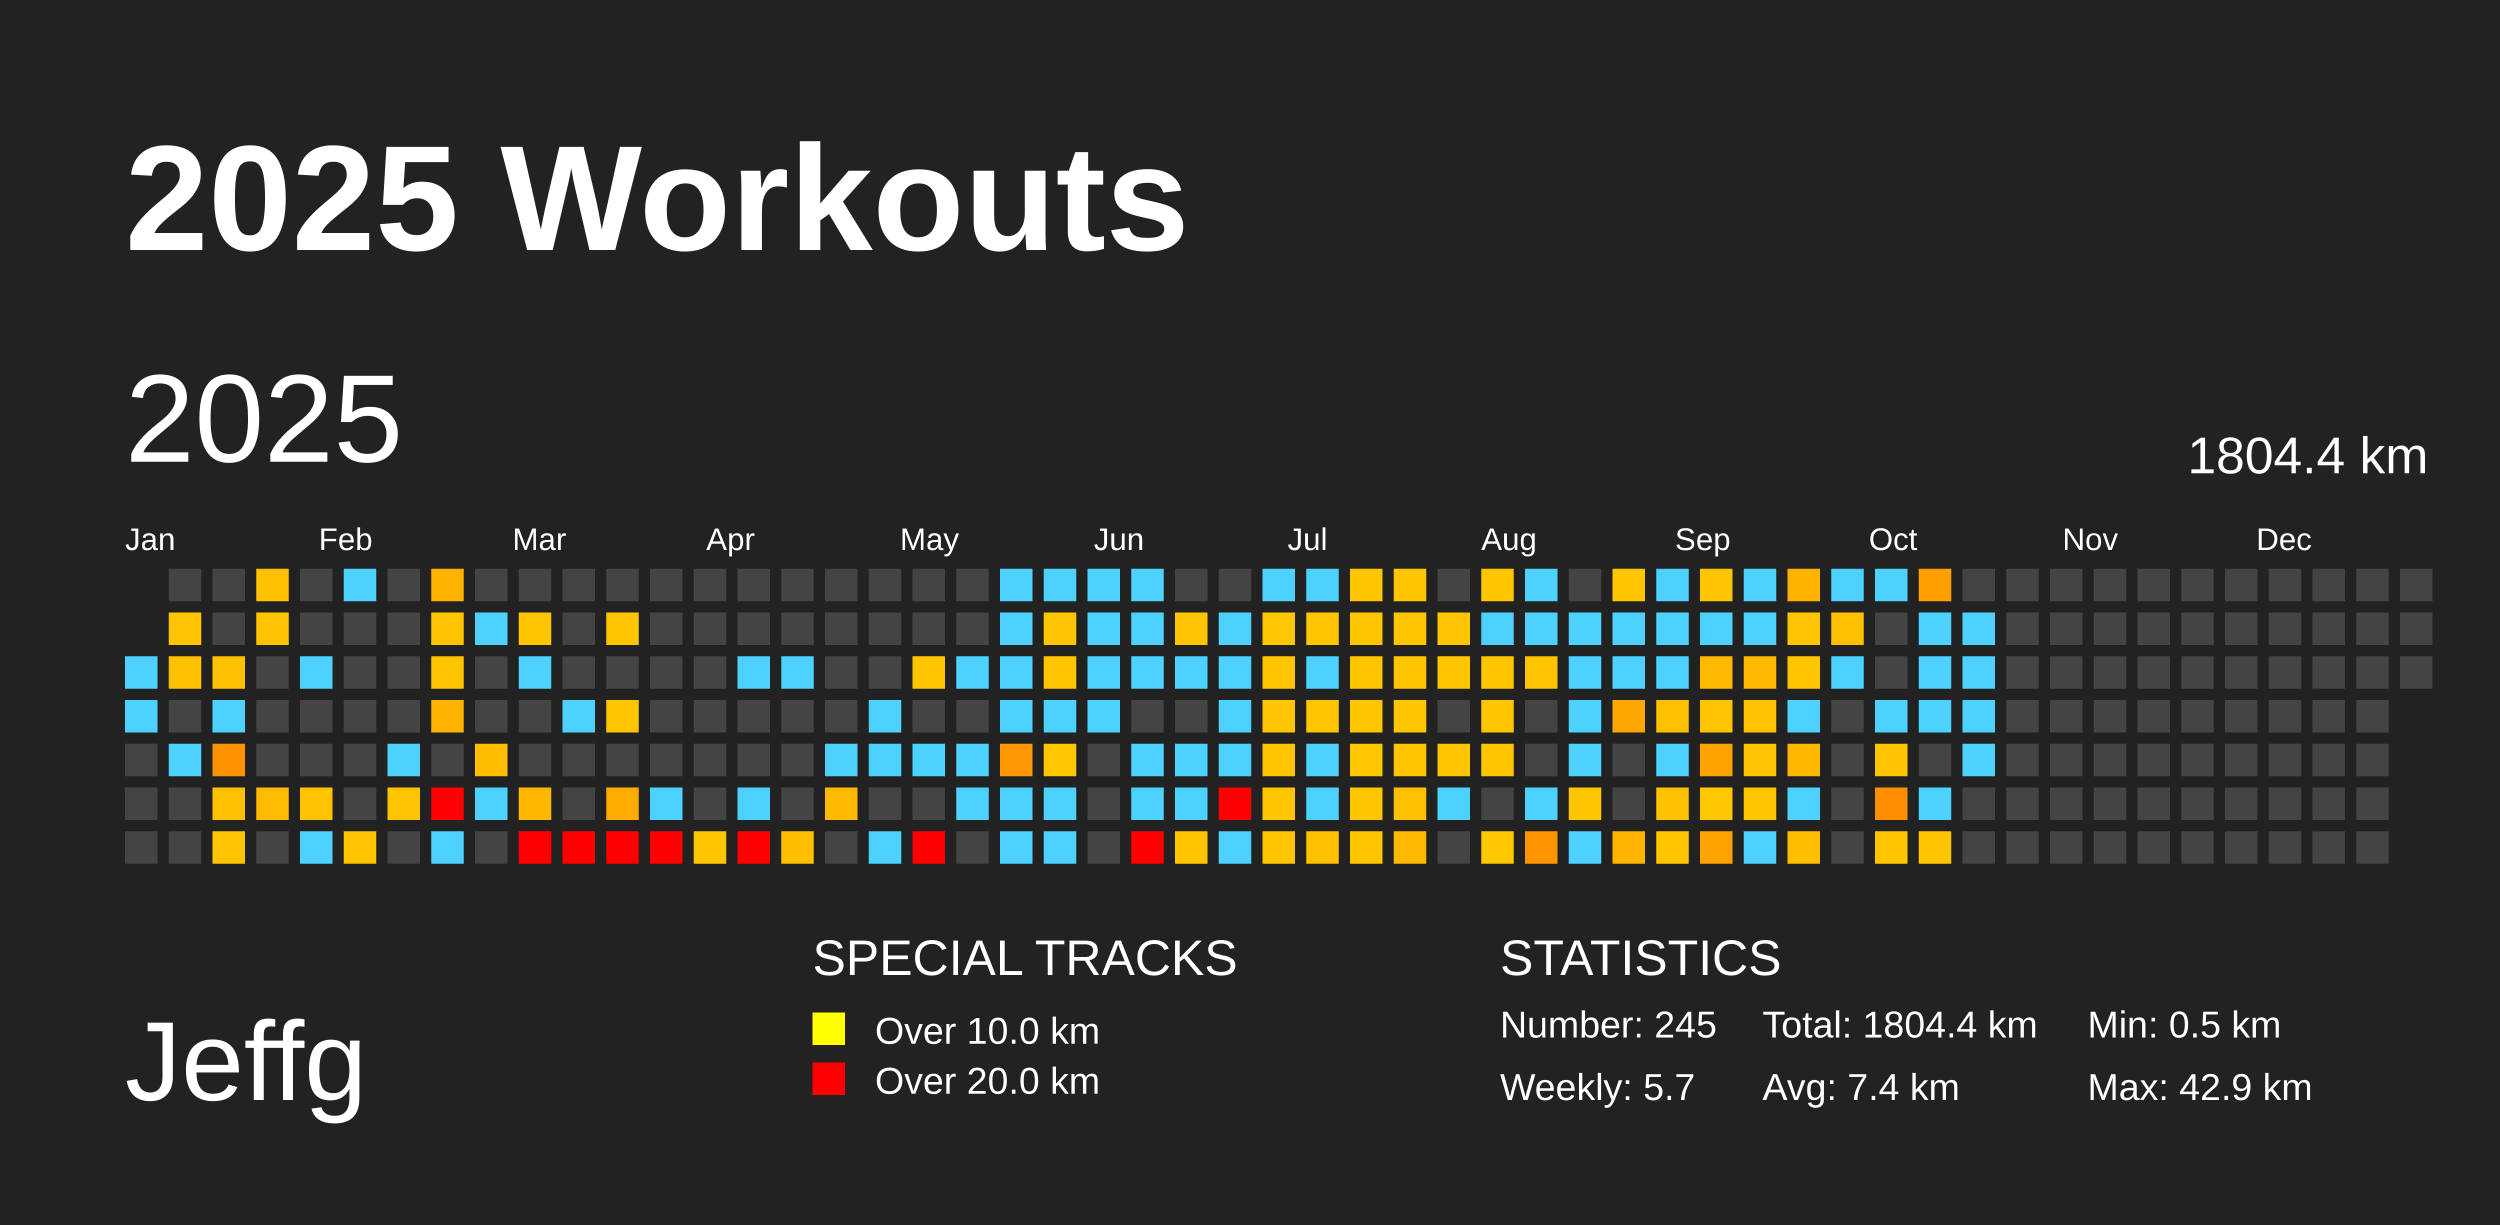
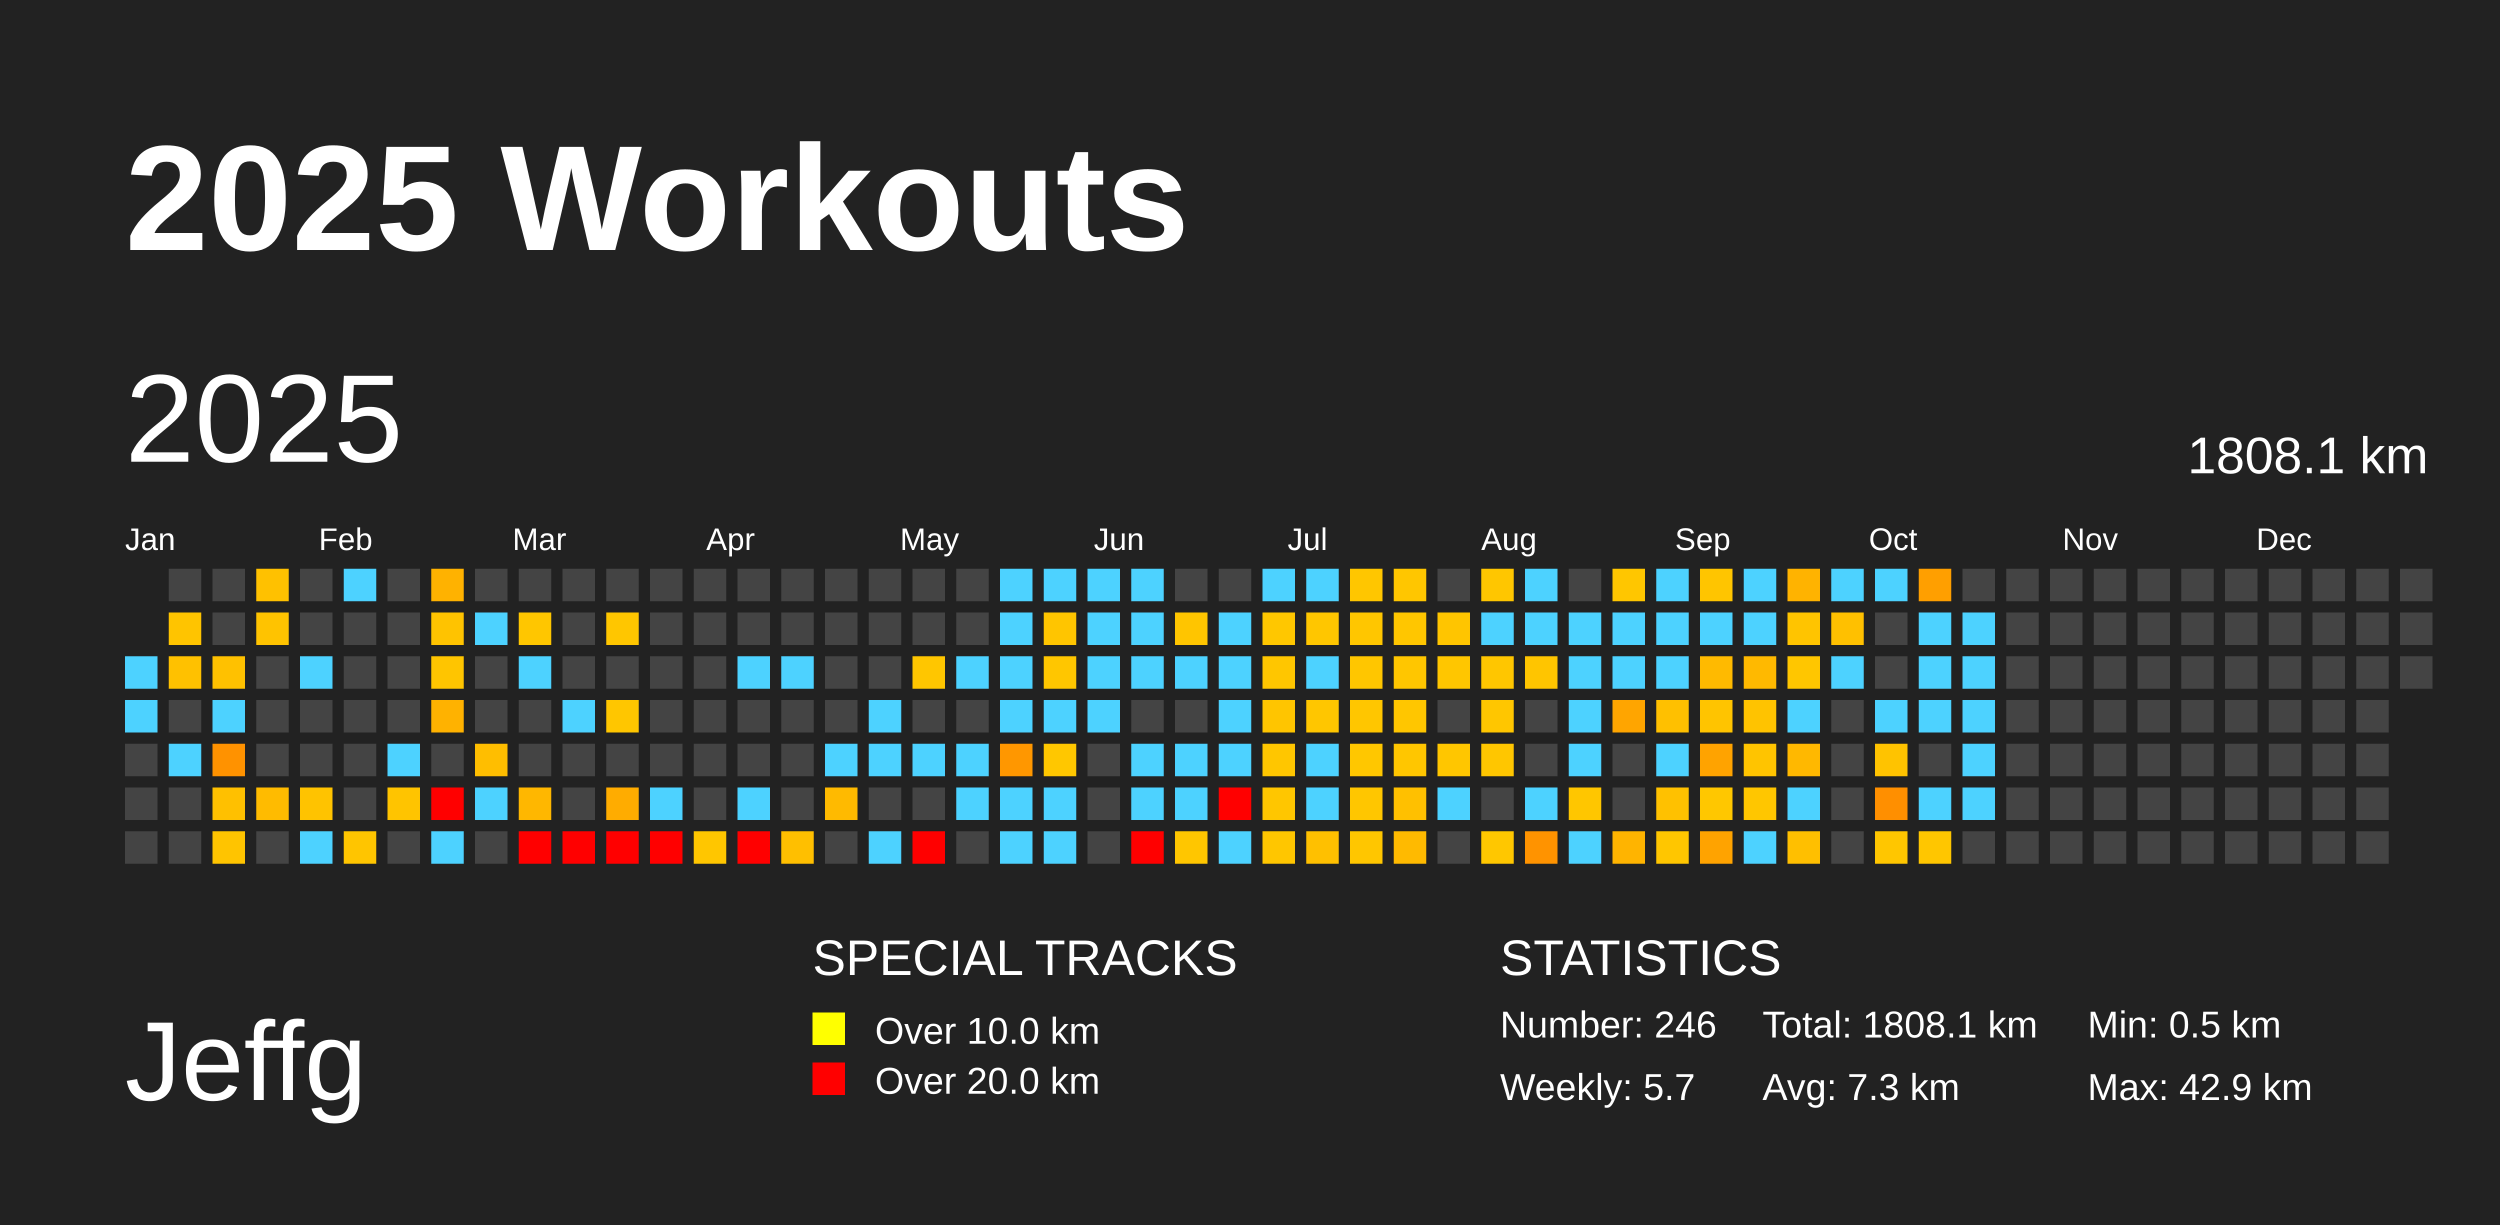
<svg xmlns="http://www.w3.org/2000/svg" baseProfile="full" height="98mm" version="1.1" viewBox="0,0,200,98" width="200mm">
  <defs />
  <rect fill="#222222" height="98" width="200" x="0" y="0" />
  <text fill="#FFFFFF" style="font-size:12px; font-family:Arial; font-weight:bold;" x="10" y="20">2025 Workouts</text>
  <text fill="#FFFFFF" style="font-size:9px; font-family:Arial" x="10" y="88">Jeffg</text>
  <text fill="#FFFFFF" style="font-size:4px; font-family:Arial" x="65" y="78">SPECIAL TRACKS</text>
  <rect fill="yellow" height="2.6" width="2.6" x="65" y="81" />
  <text fill="#FFFFFF" style="font-size:3px; font-family:Arial" x="70" y="83.5">Over 10.0 km</text>
  <rect fill="red" height="2.6" width="2.6" x="65" y="85" />
  <text fill="#FFFFFF" style="font-size:3px; font-family:Arial" x="70" y="87.5">Over 20.0 km</text>
  <text fill="#FFFFFF" style="font-size:4px; font-family:Arial" x="120" y="78">STATISTICS</text>
-   <text fill="#FFFFFF" style="font-size:3px; font-family:Arial" x="120" y="83">Number: 245</text>
+   <text fill="#FFFFFF" style="font-size:3px; font-family:Arial" x="120" y="83">Number: 246</text>
  <text fill="#FFFFFF" style="font-size:3px; font-family:Arial" x="120" y="88">Weekly: 5.7</text>
-   <text fill="#FFFFFF" style="font-size:3px; font-family:Arial" x="141" y="83">Total: 1804.4 km</text>
-   <text fill="#FFFFFF" style="font-size:3px; font-family:Arial" x="141" y="88">Avg: 7.4 km</text>
+   <text fill="#FFFFFF" style="font-size:3px; font-family:Arial" x="141" y="83">Total: 1808.1 km</text>
+   <text fill="#FFFFFF" style="font-size:3px; font-family:Arial" x="141" y="88">Avg: 7.3 km</text>
  <text fill="#FFFFFF" style="font-size:3px; font-family:Arial" x="167" y="83">Min: 0.5 km</text>
  <text fill="#FFFFFF" style="font-size:3px; font-family:Arial" x="167" y="88">Max: 42.9 km</text>
  <text dominant-baseline="hanging" fill="#FFFFFF" style="font-size:10.0px; font-family:Arial;" x="10" y="30">2025</text>
-   <text dominant-baseline="hanging" fill="#FFFFFF" style="font-size:4.125px; font-family:Arial;" x="175" y="35">1804.4 km</text>
+   <text dominant-baseline="hanging" fill="#FFFFFF" style="font-size:4.125px; font-family:Arial;" x="175" y="35">1808.1 km</text>
  <text fill="#FFFFFF" style="font-size:2.5px; font-family:Arial" x="10.0" y="44">Jan</text>
  <text fill="#FFFFFF" style="font-size:2.5px; font-family:Arial" x="25.5" y="44">Feb</text>
  <text fill="#FFFFFF" style="font-size:2.5px; font-family:Arial" x="41.0" y="44">Mar</text>
  <text fill="#FFFFFF" style="font-size:2.5px; font-family:Arial" x="56.5" y="44">Apr</text>
  <text fill="#FFFFFF" style="font-size:2.5px; font-family:Arial" x="72.0" y="44">May</text>
  <text fill="#FFFFFF" style="font-size:2.5px; font-family:Arial" x="87.5" y="44">Jun</text>
  <text fill="#FFFFFF" style="font-size:2.5px; font-family:Arial" x="103.0" y="44">Jul</text>
  <text fill="#FFFFFF" style="font-size:2.5px; font-family:Arial" x="118.5" y="44">Aug</text>
  <text fill="#FFFFFF" style="font-size:2.5px; font-family:Arial" x="134.0" y="44">Sep</text>
  <text fill="#FFFFFF" style="font-size:2.5px; font-family:Arial" x="149.5" y="44">Oct</text>
  <text fill="#FFFFFF" style="font-size:2.5px; font-family:Arial" x="165.0" y="44">Nov</text>
  <text fill="#FFFFFF" style="font-size:2.5px; font-family:Arial" x="180.5" y="44">Dec</text>
  <rect fill="#4dd2ff" height="2.6" width="2.6" x="10.0" y="52.5" />
  <rect fill="#4dd2ff" height="2.6" width="2.6" x="10.0" y="56.0" />
  <rect fill="#444444" height="2.6" width="2.6" x="10.0" y="59.5" />
  <rect fill="#444444" height="2.6" width="2.6" x="10.0" y="63.0" />
  <rect fill="#444444" height="2.6" width="2.6" x="10.0" y="66.5" />
  <rect fill="#444444" height="2.6" width="2.6" x="13.5" y="45.5" />
  <rect fill="#ffc400" height="2.6" width="2.6" x="13.5" y="49.0" />
  <rect fill="#ffc100" height="2.6" width="2.6" x="13.5" y="52.5" />
  <rect fill="#444444" height="2.6" width="2.6" x="13.5" y="56.0" />
  <rect fill="#4dd2ff" height="2.6" width="2.6" x="13.5" y="59.5" />
  <rect fill="#444444" height="2.6" width="2.6" x="13.5" y="63.0" />
  <rect fill="#444444" height="2.6" width="2.6" x="13.5" y="66.5" />
  <rect fill="#444444" height="2.6" width="2.6" x="17.0" y="45.5" />
  <rect fill="#444444" height="2.6" width="2.6" x="17.0" y="49.0" />
  <rect fill="#ffc100" height="2.6" width="2.6" x="17.0" y="52.5" />
  <rect fill="#4dd2ff" height="2.6" width="2.6" x="17.0" y="56.0" />
  <rect fill="#ff9200" height="2.6" width="2.6" x="17.0" y="59.5" />
  <rect fill="#ffc000" height="2.6" width="2.6" x="17.0" y="63.0" />
  <rect fill="#ffc400" height="2.6" width="2.6" x="17.0" y="66.5" />
  <rect fill="#ffc100" height="2.6" width="2.6" x="20.5" y="45.5" />
  <rect fill="#ffc300" height="2.6" width="2.6" x="20.5" y="49.0" />
  <rect fill="#444444" height="2.6" width="2.6" x="20.5" y="52.5" />
  <rect fill="#444444" height="2.6" width="2.6" x="20.5" y="56.0" />
  <rect fill="#444444" height="2.6" width="2.6" x="20.5" y="59.5" />
  <rect fill="#ffbb00" height="2.6" width="2.6" x="20.5" y="63.0" />
  <rect fill="#444444" height="2.6" width="2.6" x="20.5" y="66.5" />
  <rect fill="#444444" height="2.6" width="2.6" x="24.0" y="45.5" />
  <rect fill="#444444" height="2.6" width="2.6" x="24.0" y="49.0" />
  <rect fill="#4dd2ff" height="2.6" width="2.6" x="24.0" y="52.5" />
  <rect fill="#444444" height="2.6" width="2.6" x="24.0" y="56.0" />
  <rect fill="#444444" height="2.6" width="2.6" x="24.0" y="59.5" />
  <rect fill="#ffc300" height="2.6" width="2.6" x="24.0" y="63.0" />
  <rect fill="#4dd2ff" height="2.6" width="2.6" x="24.0" y="66.5" />
  <rect fill="#4dd2ff" height="2.6" width="2.6" x="27.5" y="45.5" />
  <rect fill="#444444" height="2.6" width="2.6" x="27.5" y="49.0" />
  <rect fill="#444444" height="2.6" width="2.6" x="27.5" y="52.5" />
  <rect fill="#444444" height="2.6" width="2.6" x="27.5" y="56.0" />
  <rect fill="#444444" height="2.6" width="2.6" x="27.5" y="59.5" />
  <rect fill="#444444" height="2.6" width="2.6" x="27.5" y="63.0" />
  <rect fill="#ffc500" height="2.6" width="2.6" x="27.5" y="66.5" />
  <rect fill="#444444" height="2.6" width="2.6" x="31.0" y="45.5" />
  <rect fill="#444444" height="2.6" width="2.6" x="31.0" y="49.0" />
  <rect fill="#444444" height="2.6" width="2.6" x="31.0" y="52.5" />
  <rect fill="#444444" height="2.6" width="2.6" x="31.0" y="56.0" />
  <rect fill="#4dd2ff" height="2.6" width="2.6" x="31.0" y="59.5" />
  <rect fill="#ffc400" height="2.6" width="2.6" x="31.0" y="63.0" />
  <rect fill="#444444" height="2.6" width="2.6" x="31.0" y="66.5" />
  <rect fill="#ffb200" height="2.6" width="2.6" x="34.5" y="45.5" />
  <rect fill="#ffc300" height="2.6" width="2.6" x="34.5" y="49.0" />
  <rect fill="#ffc500" height="2.6" width="2.6" x="34.5" y="52.5" />
  <rect fill="#ffb200" height="2.6" width="2.6" x="34.5" y="56.0" />
  <rect fill="#444444" height="2.6" width="2.6" x="34.5" y="59.5" />
  <rect fill="red" height="2.6" width="2.6" x="34.5" y="63.0" />
  <rect fill="#4dd2ff" height="2.6" width="2.6" x="34.5" y="66.5" />
  <rect fill="#444444" height="2.6" width="2.6" x="38.0" y="45.5" />
  <rect fill="#4dd2ff" height="2.6" width="2.6" x="38.0" y="49.0" />
  <rect fill="#444444" height="2.6" width="2.6" x="38.0" y="52.5" />
  <rect fill="#444444" height="2.6" width="2.6" x="38.0" y="56.0" />
  <rect fill="#ffbe00" height="2.6" width="2.6" x="38.0" y="59.5" />
  <rect fill="#4dd2ff" height="2.6" width="2.6" x="38.0" y="63.0" />
  <rect fill="#444444" height="2.6" width="2.6" x="38.0" y="66.5" />
  <rect fill="#444444" height="2.6" width="2.6" x="41.5" y="45.5" />
  <rect fill="#ffc600" height="2.6" width="2.6" x="41.5" y="49.0" />
  <rect fill="#4dd2ff" height="2.6" width="2.6" x="41.5" y="52.5" />
  <rect fill="#444444" height="2.6" width="2.6" x="41.5" y="56.0" />
  <rect fill="#444444" height="2.6" width="2.6" x="41.5" y="59.5" />
  <rect fill="#ffb700" height="2.6" width="2.6" x="41.5" y="63.0" />
  <rect fill="red" height="2.6" width="2.6" x="41.5" y="66.5" />
  <rect fill="#444444" height="2.6" width="2.6" x="45.0" y="45.5" />
  <rect fill="#444444" height="2.6" width="2.6" x="45.0" y="49.0" />
  <rect fill="#444444" height="2.6" width="2.6" x="45.0" y="52.5" />
  <rect fill="#4dd2ff" height="2.6" width="2.6" x="45.0" y="56.0" />
  <rect fill="#444444" height="2.6" width="2.6" x="45.0" y="59.5" />
  <rect fill="#444444" height="2.6" width="2.6" x="45.0" y="63.0" />
  <rect fill="red" height="2.6" width="2.6" x="45.0" y="66.5" />
  <rect fill="#444444" height="2.6" width="2.6" x="48.5" y="45.5" />
  <rect fill="#ffc600" height="2.6" width="2.6" x="48.5" y="49.0" />
  <rect fill="#444444" height="2.6" width="2.6" x="48.5" y="52.5" />
  <rect fill="#ffc600" height="2.6" width="2.6" x="48.5" y="56.0" />
  <rect fill="#444444" height="2.6" width="2.6" x="48.5" y="59.5" />
  <rect fill="#ffac00" height="2.6" width="2.6" x="48.5" y="63.0" />
  <rect fill="red" height="2.6" width="2.6" x="48.5" y="66.5" />
  <rect fill="#444444" height="2.6" width="2.6" x="52.0" y="45.5" />
  <rect fill="#444444" height="2.6" width="2.6" x="52.0" y="49.0" />
  <rect fill="#444444" height="2.6" width="2.6" x="52.0" y="52.5" />
  <rect fill="#444444" height="2.6" width="2.6" x="52.0" y="56.0" />
  <rect fill="#444444" height="2.6" width="2.6" x="52.0" y="59.5" />
  <rect fill="#4dd2ff" height="2.6" width="2.6" x="52.0" y="63.0" />
  <rect fill="red" height="2.6" width="2.6" x="52.0" y="66.5" />
  <rect fill="#444444" height="2.6" width="2.6" x="55.5" y="45.5" />
  <rect fill="#444444" height="2.6" width="2.6" x="55.5" y="49.0" />
  <rect fill="#444444" height="2.6" width="2.6" x="55.5" y="52.5" />
  <rect fill="#444444" height="2.6" width="2.6" x="55.5" y="56.0" />
  <rect fill="#444444" height="2.6" width="2.6" x="55.5" y="59.5" />
  <rect fill="#444444" height="2.6" width="2.6" x="55.5" y="63.0" />
  <rect fill="#ffc600" height="2.6" width="2.6" x="55.5" y="66.5" />
  <rect fill="#444444" height="2.6" width="2.6" x="59.0" y="45.5" />
  <rect fill="#444444" height="2.6" width="2.6" x="59.0" y="49.0" />
  <rect fill="#4dd2ff" height="2.6" width="2.6" x="59.0" y="52.5" />
  <rect fill="#444444" height="2.6" width="2.6" x="59.0" y="56.0" />
  <rect fill="#444444" height="2.6" width="2.6" x="59.0" y="59.5" />
  <rect fill="#4dd2ff" height="2.6" width="2.6" x="59.0" y="63.0" />
  <rect fill="red" height="2.6" width="2.6" x="59.0" y="66.5" />
  <rect fill="#444444" height="2.6" width="2.6" x="62.5" y="45.5" />
  <rect fill="#444444" height="2.6" width="2.6" x="62.5" y="49.0" />
  <rect fill="#4dd2ff" height="2.6" width="2.6" x="62.5" y="52.5" />
  <rect fill="#444444" height="2.6" width="2.6" x="62.5" y="56.0" />
  <rect fill="#444444" height="2.6" width="2.6" x="62.5" y="59.5" />
  <rect fill="#444444" height="2.6" width="2.6" x="62.5" y="63.0" />
  <rect fill="#ffbf00" height="2.6" width="2.6" x="62.5" y="66.5" />
  <rect fill="#444444" height="2.6" width="2.6" x="66.0" y="45.5" />
  <rect fill="#444444" height="2.6" width="2.6" x="66.0" y="49.0" />
  <rect fill="#444444" height="2.6" width="2.6" x="66.0" y="52.5" />
  <rect fill="#444444" height="2.6" width="2.6" x="66.0" y="56.0" />
  <rect fill="#4dd2ff" height="2.6" width="2.6" x="66.0" y="59.5" />
  <rect fill="#ffba00" height="2.6" width="2.6" x="66.0" y="63.0" />
  <rect fill="#444444" height="2.6" width="2.6" x="66.0" y="66.5" />
  <rect fill="#444444" height="2.6" width="2.6" x="69.5" y="45.5" />
  <rect fill="#444444" height="2.6" width="2.6" x="69.5" y="49.0" />
  <rect fill="#444444" height="2.6" width="2.6" x="69.5" y="52.5" />
  <rect fill="#4dd2ff" height="2.6" width="2.6" x="69.5" y="56.0" />
  <rect fill="#4dd2ff" height="2.6" width="2.6" x="69.5" y="59.5" />
  <rect fill="#444444" height="2.6" width="2.6" x="69.5" y="63.0" />
  <rect fill="#4dd2ff" height="2.6" width="2.6" x="69.5" y="66.5" />
  <rect fill="#444444" height="2.6" width="2.6" x="73.0" y="45.5" />
  <rect fill="#444444" height="2.6" width="2.6" x="73.0" y="49.0" />
  <rect fill="#ffc600" height="2.6" width="2.6" x="73.0" y="52.5" />
  <rect fill="#444444" height="2.6" width="2.6" x="73.0" y="56.0" />
  <rect fill="#4dd2ff" height="2.6" width="2.6" x="73.0" y="59.5" />
  <rect fill="#444444" height="2.6" width="2.6" x="73.0" y="63.0" />
  <rect fill="red" height="2.6" width="2.6" x="73.0" y="66.5" />
  <rect fill="#444444" height="2.6" width="2.6" x="76.5" y="45.5" />
  <rect fill="#444444" height="2.6" width="2.6" x="76.5" y="49.0" />
  <rect fill="#4dd2ff" height="2.6" width="2.6" x="76.5" y="52.5" />
  <rect fill="#444444" height="2.6" width="2.6" x="76.5" y="56.0" />
  <rect fill="#4dd2ff" height="2.6" width="2.6" x="76.5" y="59.5" />
  <rect fill="#4dd2ff" height="2.6" width="2.6" x="76.5" y="63.0" />
  <rect fill="#444444" height="2.6" width="2.6" x="76.5" y="66.5" />
  <rect fill="#4dd2ff" height="2.6" width="2.6" x="80.0" y="45.5" />
  <rect fill="#4dd2ff" height="2.6" width="2.6" x="80.0" y="49.0" />
  <rect fill="#4dd2ff" height="2.6" width="2.6" x="80.0" y="52.5" />
  <rect fill="#4dd2ff" height="2.6" width="2.6" x="80.0" y="56.0" />
  <rect fill="#ff9700" height="2.6" width="2.6" x="80.0" y="59.5" />
  <rect fill="#4dd2ff" height="2.6" width="2.6" x="80.0" y="63.0" />
  <rect fill="#4dd2ff" height="2.6" width="2.6" x="80.0" y="66.5" />
  <rect fill="#4dd2ff" height="2.6" width="2.6" x="83.5" y="45.5" />
  <rect fill="#ffc500" height="2.6" width="2.6" x="83.5" y="49.0" />
  <rect fill="#ffc600" height="2.6" width="2.6" x="83.5" y="52.5" />
  <rect fill="#4dd2ff" height="2.6" width="2.6" x="83.5" y="56.0" />
  <rect fill="#ffc700" height="2.6" width="2.6" x="83.5" y="59.5" />
  <rect fill="#4dd2ff" height="2.6" width="2.6" x="83.5" y="63.0" />
  <rect fill="#4dd2ff" height="2.6" width="2.6" x="83.5" y="66.5" />
  <rect fill="#4dd2ff" height="2.6" width="2.6" x="87.0" y="45.5" />
  <rect fill="#4dd2ff" height="2.6" width="2.6" x="87.0" y="49.0" />
  <rect fill="#4dd2ff" height="2.6" width="2.6" x="87.0" y="52.5" />
  <rect fill="#4dd2ff" height="2.6" width="2.6" x="87.0" y="56.0" />
  <rect fill="#444444" height="2.6" width="2.6" x="87.0" y="59.5" />
  <rect fill="#444444" height="2.6" width="2.6" x="87.0" y="63.0" />
  <rect fill="#444444" height="2.6" width="2.6" x="87.0" y="66.5" />
  <rect fill="#4dd2ff" height="2.6" width="2.6" x="90.5" y="45.5" />
  <rect fill="#4dd2ff" height="2.6" width="2.6" x="90.5" y="49.0" />
  <rect fill="#4dd2ff" height="2.6" width="2.6" x="90.5" y="52.5" />
  <rect fill="#444444" height="2.6" width="2.6" x="90.5" y="56.0" />
  <rect fill="#4dd2ff" height="2.6" width="2.6" x="90.5" y="59.5" />
  <rect fill="#4dd2ff" height="2.6" width="2.6" x="90.5" y="63.0" />
  <rect fill="red" height="2.6" width="2.6" x="90.5" y="66.5" />
  <rect fill="#444444" height="2.6" width="2.6" x="94.0" y="45.5" />
  <rect fill="#ffc500" height="2.6" width="2.6" x="94.0" y="49.0" />
  <rect fill="#4dd2ff" height="2.6" width="2.6" x="94.0" y="52.5" />
  <rect fill="#444444" height="2.6" width="2.6" x="94.0" y="56.0" />
  <rect fill="#4dd2ff" height="2.6" width="2.6" x="94.0" y="59.5" />
  <rect fill="#4dd2ff" height="2.6" width="2.6" x="94.0" y="63.0" />
  <rect fill="#ffc600" height="2.6" width="2.6" x="94.0" y="66.5" />
  <rect fill="#444444" height="2.6" width="2.6" x="97.5" y="45.5" />
  <rect fill="#4dd2ff" height="2.6" width="2.6" x="97.5" y="49.0" />
  <rect fill="#4dd2ff" height="2.6" width="2.6" x="97.5" y="52.5" />
  <rect fill="#4dd2ff" height="2.6" width="2.6" x="97.5" y="56.0" />
  <rect fill="#4dd2ff" height="2.6" width="2.6" x="97.5" y="59.5" />
  <rect fill="red" height="2.6" width="2.6" x="97.5" y="63.0" />
  <rect fill="#4dd2ff" height="2.6" width="2.6" x="97.5" y="66.5" />
  <rect fill="#4dd2ff" height="2.6" width="2.6" x="101.0" y="45.5" />
  <rect fill="#ffc700" height="2.6" width="2.6" x="101.0" y="49.0" />
  <rect fill="#ffc600" height="2.6" width="2.6" x="101.0" y="52.5" />
  <rect fill="#ffc500" height="2.6" width="2.6" x="101.0" y="56.0" />
  <rect fill="#ffc600" height="2.6" width="2.6" x="101.0" y="59.5" />
  <rect fill="#ffc600" height="2.6" width="2.6" x="101.0" y="63.0" />
  <rect fill="#ffc600" height="2.6" width="2.6" x="101.0" y="66.5" />
  <rect fill="#4dd2ff" height="2.6" width="2.6" x="104.5" y="45.5" />
  <rect fill="#ffc600" height="2.6" width="2.6" x="104.5" y="49.0" />
  <rect fill="#4dd2ff" height="2.6" width="2.6" x="104.5" y="52.5" />
  <rect fill="#ffc600" height="2.6" width="2.6" x="104.5" y="56.0" />
  <rect fill="#4dd2ff" height="2.6" width="2.6" x="104.5" y="59.5" />
  <rect fill="#4dd2ff" height="2.6" width="2.6" x="104.5" y="63.0" />
  <rect fill="#ffc000" height="2.6" width="2.6" x="104.5" y="66.5" />
  <rect fill="#ffc600" height="2.6" width="2.6" x="108.0" y="45.5" />
  <rect fill="#ffc600" height="2.6" width="2.6" x="108.0" y="49.0" />
  <rect fill="#ffc600" height="2.6" width="2.6" x="108.0" y="52.5" />
  <rect fill="#ffc600" height="2.6" width="2.6" x="108.0" y="56.0" />
  <rect fill="#ffc700" height="2.6" width="2.6" x="108.0" y="59.5" />
  <rect fill="#ffc600" height="2.6" width="2.6" x="108.0" y="63.0" />
  <rect fill="#ffc600" height="2.6" width="2.6" x="108.0" y="66.5" />
  <rect fill="#ffc600" height="2.6" width="2.6" x="111.5" y="45.5" />
  <rect fill="#ffc600" height="2.6" width="2.6" x="111.5" y="49.0" />
  <rect fill="#ffc600" height="2.6" width="2.6" x="111.5" y="52.5" />
  <rect fill="#ffc600" height="2.6" width="2.6" x="111.5" y="56.0" />
  <rect fill="#ffc600" height="2.6" width="2.6" x="111.5" y="59.5" />
  <rect fill="#ffc000" height="2.6" width="2.6" x="111.5" y="63.0" />
  <rect fill="#ffba00" height="2.6" width="2.6" x="111.5" y="66.5" />
  <rect fill="#444444" height="2.6" width="2.6" x="115.0" y="45.5" />
  <rect fill="#ffc500" height="2.6" width="2.6" x="115.0" y="49.0" />
  <rect fill="#ffc600" height="2.6" width="2.6" x="115.0" y="52.5" />
  <rect fill="#444444" height="2.6" width="2.6" x="115.0" y="56.0" />
  <rect fill="#ffc600" height="2.6" width="2.6" x="115.0" y="59.5" />
  <rect fill="#4dd2ff" height="2.6" width="2.6" x="115.0" y="63.0" />
  <rect fill="#444444" height="2.6" width="2.6" x="115.0" y="66.5" />
  <rect fill="#ffc600" height="2.6" width="2.6" x="118.5" y="45.5" />
  <rect fill="#4dd2ff" height="2.6" width="2.6" x="118.5" y="49.0" />
  <rect fill="#ffc600" height="2.6" width="2.6" x="118.5" y="52.5" />
  <rect fill="#ffc600" height="2.6" width="2.6" x="118.5" y="56.0" />
  <rect fill="#ffc600" height="2.6" width="2.6" x="118.5" y="59.5" />
  <rect fill="#444444" height="2.6" width="2.6" x="118.5" y="63.0" />
  <rect fill="#ffc700" height="2.6" width="2.6" x="118.5" y="66.5" />
  <rect fill="#4dd2ff" height="2.6" width="2.6" x="122.0" y="45.5" />
  <rect fill="#4dd2ff" height="2.6" width="2.6" x="122.0" y="49.0" />
  <rect fill="#ffc500" height="2.6" width="2.6" x="122.0" y="52.5" />
  <rect fill="#444444" height="2.6" width="2.6" x="122.0" y="56.0" />
  <rect fill="#444444" height="2.6" width="2.6" x="122.0" y="59.5" />
  <rect fill="#4dd2ff" height="2.6" width="2.6" x="122.0" y="63.0" />
  <rect fill="#ff9300" height="2.6" width="2.6" x="122.0" y="66.5" />
  <rect fill="#444444" height="2.6" width="2.6" x="125.5" y="45.5" />
  <rect fill="#4dd2ff" height="2.6" width="2.6" x="125.5" y="49.0" />
  <rect fill="#4dd2ff" height="2.6" width="2.6" x="125.5" y="52.5" />
  <rect fill="#4dd2ff" height="2.6" width="2.6" x="125.5" y="56.0" />
  <rect fill="#4dd2ff" height="2.6" width="2.6" x="125.5" y="59.5" />
  <rect fill="#ffc600" height="2.6" width="2.6" x="125.5" y="63.0" />
  <rect fill="#4dd2ff" height="2.6" width="2.6" x="125.5" y="66.5" />
  <rect fill="#ffc600" height="2.6" width="2.6" x="129.0" y="45.5" />
  <rect fill="#4dd2ff" height="2.6" width="2.6" x="129.0" y="49.0" />
  <rect fill="#4dd2ff" height="2.6" width="2.6" x="129.0" y="52.5" />
  <rect fill="#ffa500" height="2.6" width="2.6" x="129.0" y="56.0" />
  <rect fill="#444444" height="2.6" width="2.6" x="129.0" y="59.5" />
  <rect fill="#444444" height="2.6" width="2.6" x="129.0" y="63.0" />
  <rect fill="#ffb400" height="2.6" width="2.6" x="129.0" y="66.5" />
  <rect fill="#4dd2ff" height="2.6" width="2.6" x="132.5" y="45.5" />
  <rect fill="#4dd2ff" height="2.6" width="2.6" x="132.5" y="49.0" />
  <rect fill="#4dd2ff" height="2.6" width="2.6" x="132.5" y="52.5" />
  <rect fill="#ffc000" height="2.6" width="2.6" x="132.5" y="56.0" />
  <rect fill="#4dd2ff" height="2.6" width="2.6" x="132.5" y="59.5" />
  <rect fill="#ffc100" height="2.6" width="2.6" x="132.5" y="63.0" />
  <rect fill="#ffc600" height="2.6" width="2.6" x="132.5" y="66.5" />
  <rect fill="#ffc500" height="2.6" width="2.6" x="136.0" y="45.5" />
  <rect fill="#4dd2ff" height="2.6" width="2.6" x="136.0" y="49.0" />
  <rect fill="#ffba00" height="2.6" width="2.6" x="136.0" y="52.5" />
  <rect fill="#ffc400" height="2.6" width="2.6" x="136.0" y="56.0" />
  <rect fill="#ffa300" height="2.6" width="2.6" x="136.0" y="59.5" />
  <rect fill="#ffc700" height="2.6" width="2.6" x="136.0" y="63.0" />
  <rect fill="#ffa300" height="2.6" width="2.6" x="136.0" y="66.5" />
  <rect fill="#4dd2ff" height="2.6" width="2.6" x="139.5" y="45.5" />
  <rect fill="#4dd2ff" height="2.6" width="2.6" x="139.5" y="49.0" />
  <rect fill="#ffb900" height="2.6" width="2.6" x="139.5" y="52.5" />
  <rect fill="#ffc300" height="2.6" width="2.6" x="139.5" y="56.0" />
  <rect fill="#ffc400" height="2.6" width="2.6" x="139.5" y="59.5" />
  <rect fill="#ffc600" height="2.6" width="2.6" x="139.5" y="63.0" />
  <rect fill="#4dd2ff" height="2.6" width="2.6" x="139.5" y="66.5" />
  <rect fill="#ffb300" height="2.6" width="2.6" x="143.0" y="45.5" />
  <rect fill="#ffc400" height="2.6" width="2.6" x="143.0" y="49.0" />
  <rect fill="#ffc600" height="2.6" width="2.6" x="143.0" y="52.5" />
  <rect fill="#4dd2ff" height="2.6" width="2.6" x="143.0" y="56.0" />
  <rect fill="#ffb800" height="2.6" width="2.6" x="143.0" y="59.5" />
  <rect fill="#4dd2ff" height="2.6" width="2.6" x="143.0" y="63.0" />
  <rect fill="#ffbf00" height="2.6" width="2.6" x="143.0" y="66.5" />
  <rect fill="#4dd2ff" height="2.6" width="2.6" x="146.5" y="45.5" />
  <rect fill="#ffc000" height="2.6" width="2.6" x="146.5" y="49.0" />
  <rect fill="#4dd2ff" height="2.6" width="2.6" x="146.5" y="52.5" />
  <rect fill="#444444" height="2.6" width="2.6" x="146.5" y="56.0" />
  <rect fill="#444444" height="2.6" width="2.6" x="146.5" y="59.5" />
  <rect fill="#444444" height="2.6" width="2.6" x="146.5" y="63.0" />
  <rect fill="#444444" height="2.6" width="2.6" x="146.5" y="66.5" />
  <rect fill="#4dd2ff" height="2.6" width="2.6" x="150.0" y="45.5" />
  <rect fill="#444444" height="2.6" width="2.6" x="150.0" y="49.0" />
  <rect fill="#444444" height="2.6" width="2.6" x="150.0" y="52.5" />
  <rect fill="#4dd2ff" height="2.6" width="2.6" x="150.0" y="56.0" />
  <rect fill="#ffc300" height="2.6" width="2.6" x="150.0" y="59.5" />
  <rect fill="#ff8f00" height="2.6" width="2.6" x="150.0" y="63.0" />
  <rect fill="#ffc600" height="2.6" width="2.6" x="150.0" y="66.5" />
  <rect fill="#ff9f00" height="2.6" width="2.6" x="153.5" y="45.5" />
  <rect fill="#4dd2ff" height="2.6" width="2.6" x="153.5" y="49.0" />
  <rect fill="#4dd2ff" height="2.6" width="2.6" x="153.5" y="52.5" />
  <rect fill="#4dd2ff" height="2.6" width="2.6" x="153.5" y="56.0" />
  <rect fill="#444444" height="2.6" width="2.6" x="153.5" y="59.5" />
  <rect fill="#4dd2ff" height="2.6" width="2.6" x="153.5" y="63.0" />
  <rect fill="#ffc600" height="2.6" width="2.6" x="153.5" y="66.5" />
  <rect fill="#444444" height="2.6" width="2.6" x="157.0" y="45.5" />
  <rect fill="#4dd2ff" height="2.6" width="2.6" x="157.0" y="49.0" />
  <rect fill="#4dd2ff" height="2.6" width="2.6" x="157.0" y="52.5" />
  <rect fill="#4dd2ff" height="2.6" width="2.6" x="157.0" y="56.0" />
  <rect fill="#4dd2ff" height="2.6" width="2.6" x="157.0" y="59.5" />
-   <rect fill="#444444" height="2.6" width="2.6" x="157.0" y="63.0" />
+   <rect fill="#4dd2ff" height="2.6" width="2.6" x="157.0" y="63.0" />
  <rect fill="#444444" height="2.6" width="2.6" x="157.0" y="66.5" />
  <rect fill="#444444" height="2.6" width="2.6" x="160.5" y="45.5" />
  <rect fill="#444444" height="2.6" width="2.6" x="160.5" y="49.0" />
  <rect fill="#444444" height="2.6" width="2.6" x="160.5" y="52.5" />
  <rect fill="#444444" height="2.6" width="2.6" x="160.5" y="56.0" />
  <rect fill="#444444" height="2.6" width="2.6" x="160.5" y="59.5" />
  <rect fill="#444444" height="2.6" width="2.6" x="160.5" y="63.0" />
  <rect fill="#444444" height="2.6" width="2.6" x="160.5" y="66.5" />
  <rect fill="#444444" height="2.6" width="2.6" x="164.0" y="45.5" />
  <rect fill="#444444" height="2.6" width="2.6" x="164.0" y="49.0" />
  <rect fill="#444444" height="2.6" width="2.6" x="164.0" y="52.5" />
  <rect fill="#444444" height="2.6" width="2.6" x="164.0" y="56.0" />
  <rect fill="#444444" height="2.6" width="2.6" x="164.0" y="59.5" />
  <rect fill="#444444" height="2.6" width="2.6" x="164.0" y="63.0" />
  <rect fill="#444444" height="2.6" width="2.6" x="164.0" y="66.5" />
  <rect fill="#444444" height="2.6" width="2.6" x="167.5" y="45.5" />
  <rect fill="#444444" height="2.6" width="2.6" x="167.5" y="49.0" />
  <rect fill="#444444" height="2.6" width="2.6" x="167.5" y="52.5" />
  <rect fill="#444444" height="2.6" width="2.6" x="167.5" y="56.0" />
  <rect fill="#444444" height="2.6" width="2.6" x="167.5" y="59.5" />
  <rect fill="#444444" height="2.6" width="2.6" x="167.5" y="63.0" />
  <rect fill="#444444" height="2.6" width="2.6" x="167.5" y="66.5" />
  <rect fill="#444444" height="2.6" width="2.6" x="171.0" y="45.5" />
  <rect fill="#444444" height="2.6" width="2.6" x="171.0" y="49.0" />
  <rect fill="#444444" height="2.6" width="2.6" x="171.0" y="52.5" />
  <rect fill="#444444" height="2.6" width="2.6" x="171.0" y="56.0" />
  <rect fill="#444444" height="2.6" width="2.6" x="171.0" y="59.5" />
  <rect fill="#444444" height="2.6" width="2.6" x="171.0" y="63.0" />
  <rect fill="#444444" height="2.6" width="2.6" x="171.0" y="66.5" />
  <rect fill="#444444" height="2.6" width="2.6" x="174.5" y="45.5" />
  <rect fill="#444444" height="2.6" width="2.6" x="174.5" y="49.0" />
  <rect fill="#444444" height="2.6" width="2.6" x="174.5" y="52.5" />
  <rect fill="#444444" height="2.6" width="2.6" x="174.5" y="56.0" />
  <rect fill="#444444" height="2.6" width="2.6" x="174.5" y="59.5" />
  <rect fill="#444444" height="2.6" width="2.6" x="174.5" y="63.0" />
  <rect fill="#444444" height="2.6" width="2.6" x="174.5" y="66.5" />
  <rect fill="#444444" height="2.6" width="2.6" x="178.0" y="45.5" />
  <rect fill="#444444" height="2.6" width="2.6" x="178.0" y="49.0" />
  <rect fill="#444444" height="2.6" width="2.6" x="178.0" y="52.5" />
  <rect fill="#444444" height="2.6" width="2.6" x="178.0" y="56.0" />
  <rect fill="#444444" height="2.6" width="2.6" x="178.0" y="59.5" />
  <rect fill="#444444" height="2.6" width="2.6" x="178.0" y="63.0" />
  <rect fill="#444444" height="2.6" width="2.6" x="178.0" y="66.5" />
  <rect fill="#444444" height="2.6" width="2.6" x="181.5" y="45.5" />
  <rect fill="#444444" height="2.6" width="2.6" x="181.5" y="49.0" />
  <rect fill="#444444" height="2.6" width="2.6" x="181.5" y="52.5" />
  <rect fill="#444444" height="2.6" width="2.6" x="181.5" y="56.0" />
  <rect fill="#444444" height="2.6" width="2.6" x="181.5" y="59.5" />
  <rect fill="#444444" height="2.6" width="2.6" x="181.5" y="63.0" />
  <rect fill="#444444" height="2.6" width="2.6" x="181.5" y="66.5" />
  <rect fill="#444444" height="2.6" width="2.6" x="185.0" y="45.5" />
  <rect fill="#444444" height="2.6" width="2.6" x="185.0" y="49.0" />
  <rect fill="#444444" height="2.6" width="2.6" x="185.0" y="52.5" />
  <rect fill="#444444" height="2.6" width="2.6" x="185.0" y="56.0" />
  <rect fill="#444444" height="2.6" width="2.6" x="185.0" y="59.5" />
  <rect fill="#444444" height="2.6" width="2.6" x="185.0" y="63.0" />
  <rect fill="#444444" height="2.6" width="2.6" x="185.0" y="66.5" />
  <rect fill="#444444" height="2.6" width="2.6" x="188.5" y="45.5" />
  <rect fill="#444444" height="2.6" width="2.6" x="188.5" y="49.0" />
  <rect fill="#444444" height="2.6" width="2.6" x="188.5" y="52.5" />
  <rect fill="#444444" height="2.6" width="2.6" x="188.5" y="56.0" />
  <rect fill="#444444" height="2.6" width="2.6" x="188.5" y="59.5" />
  <rect fill="#444444" height="2.6" width="2.6" x="188.5" y="63.0" />
  <rect fill="#444444" height="2.6" width="2.6" x="188.5" y="66.5" />
  <rect fill="#444444" height="2.6" width="2.6" x="192.0" y="45.5" />
  <rect fill="#444444" height="2.6" width="2.6" x="192.0" y="49.0" />
  <rect fill="#444444" height="2.6" width="2.6" x="192.0" y="52.5" />
</svg>
